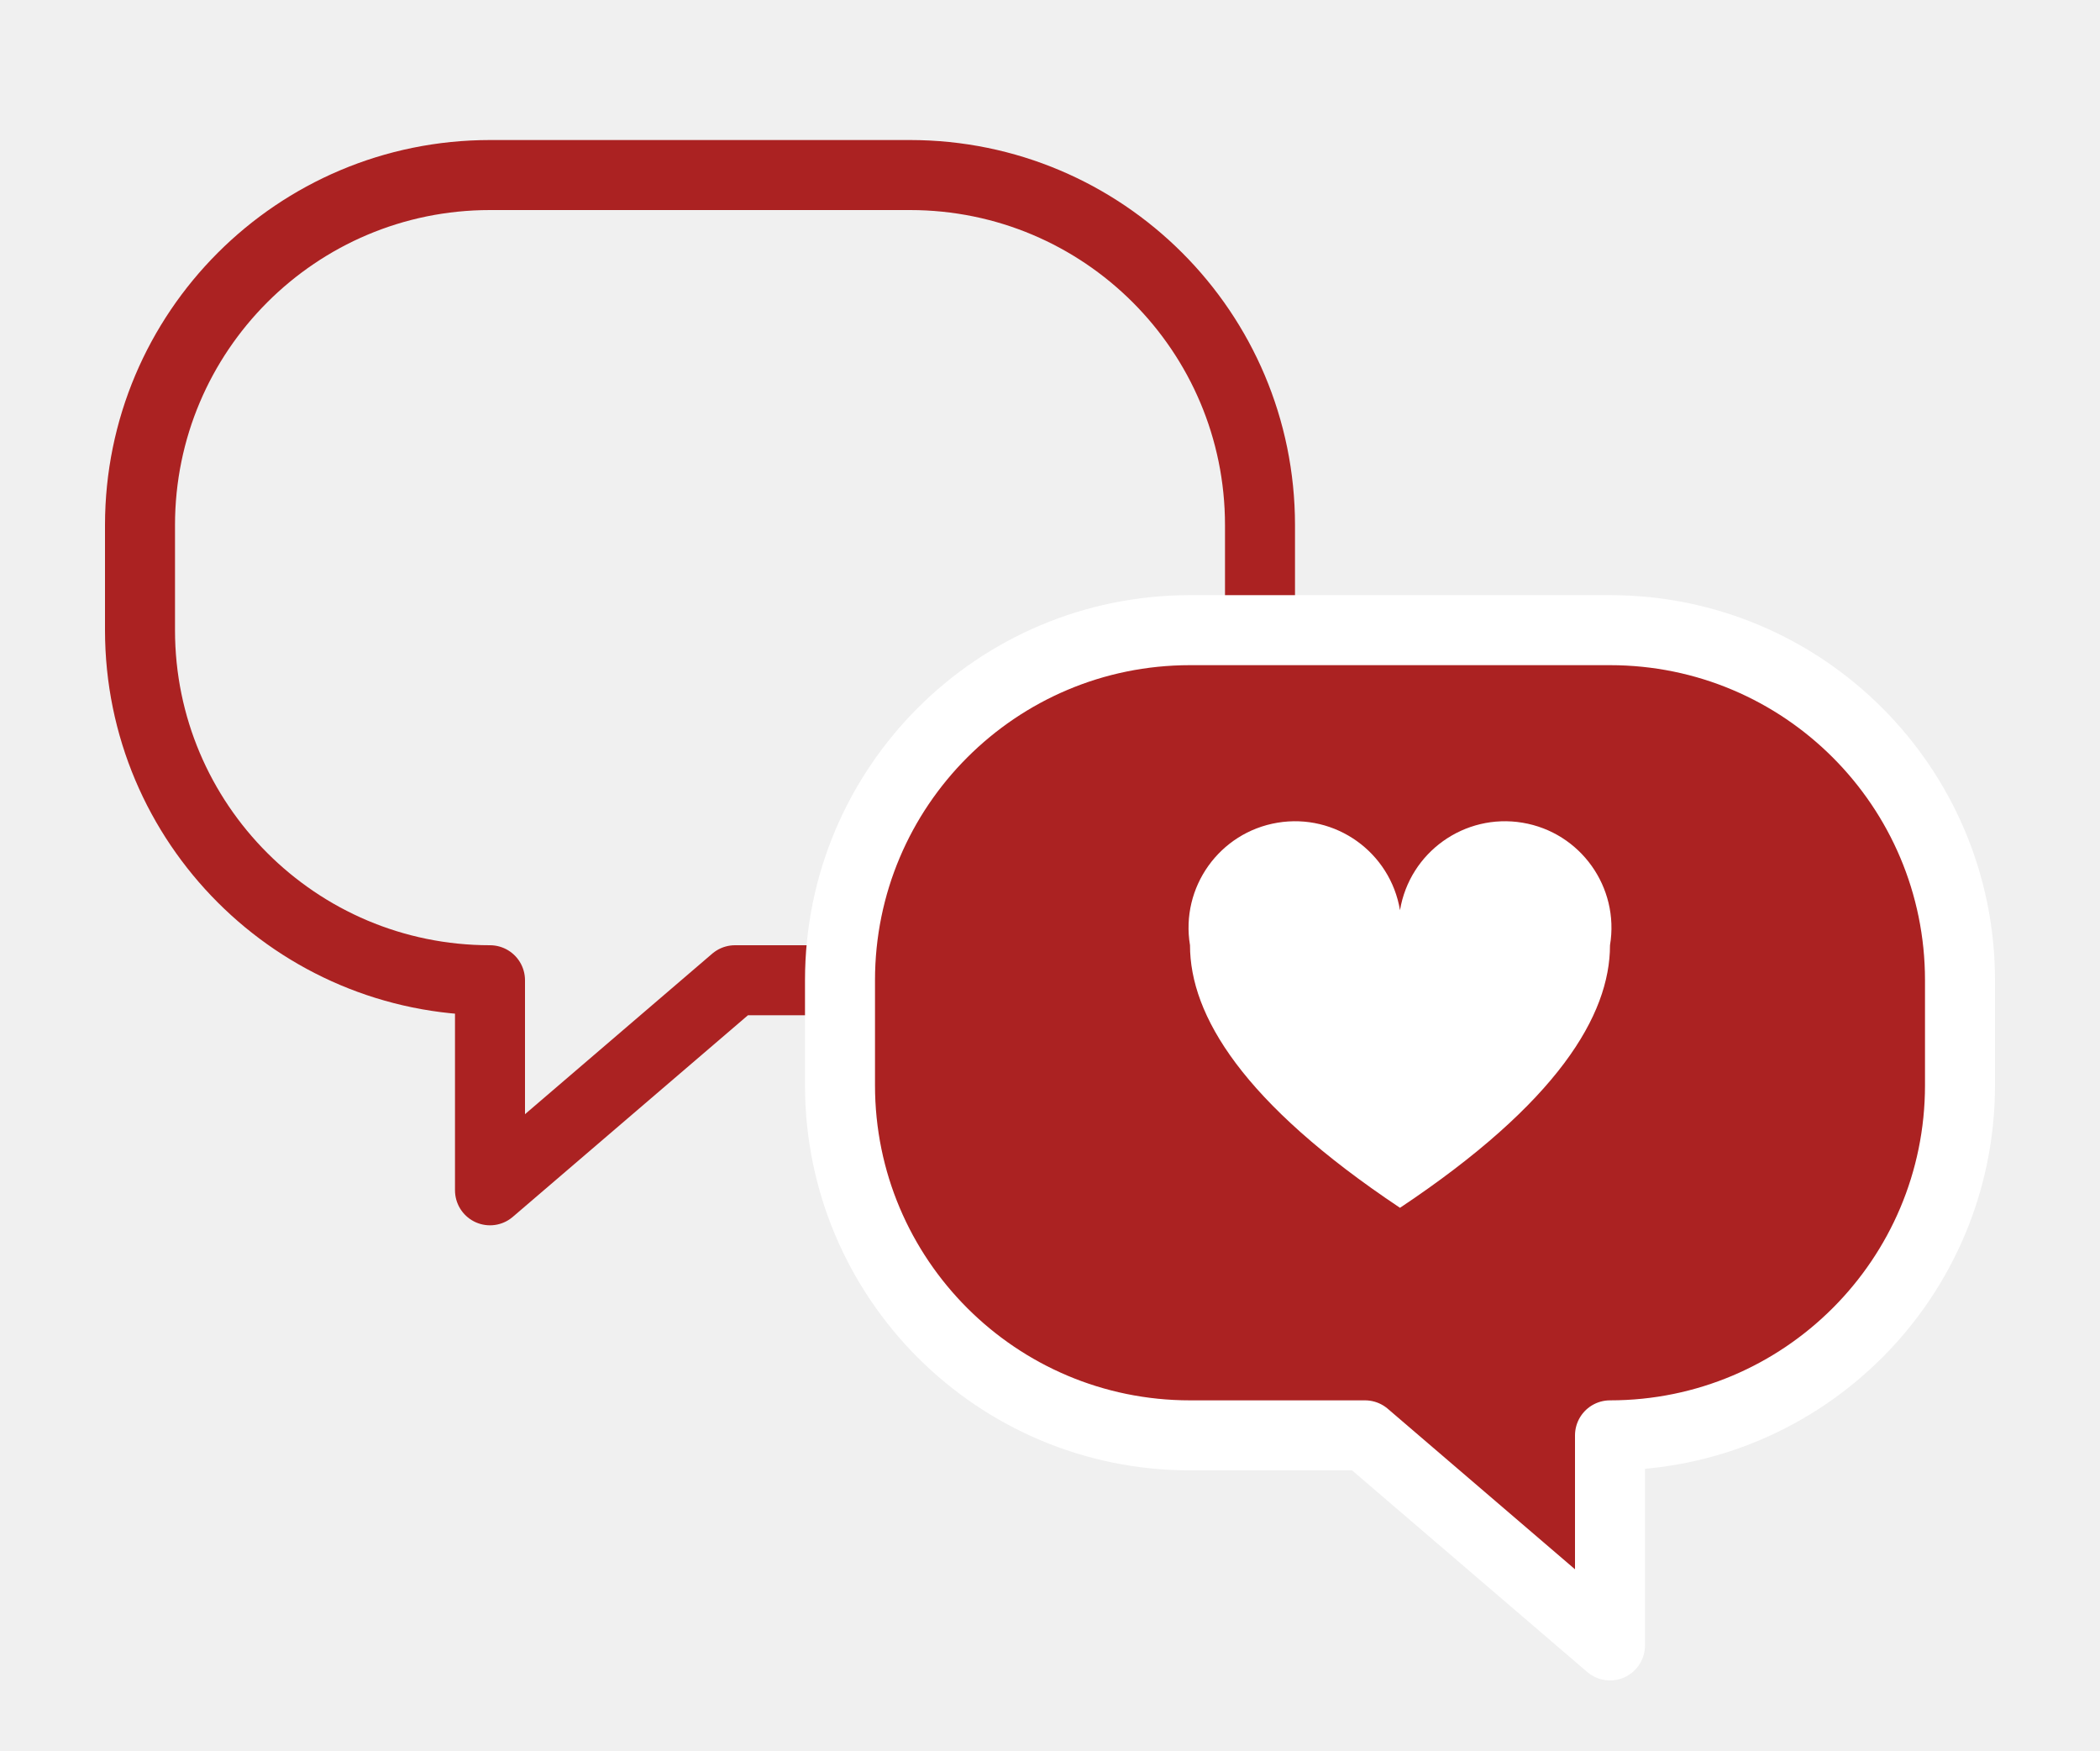
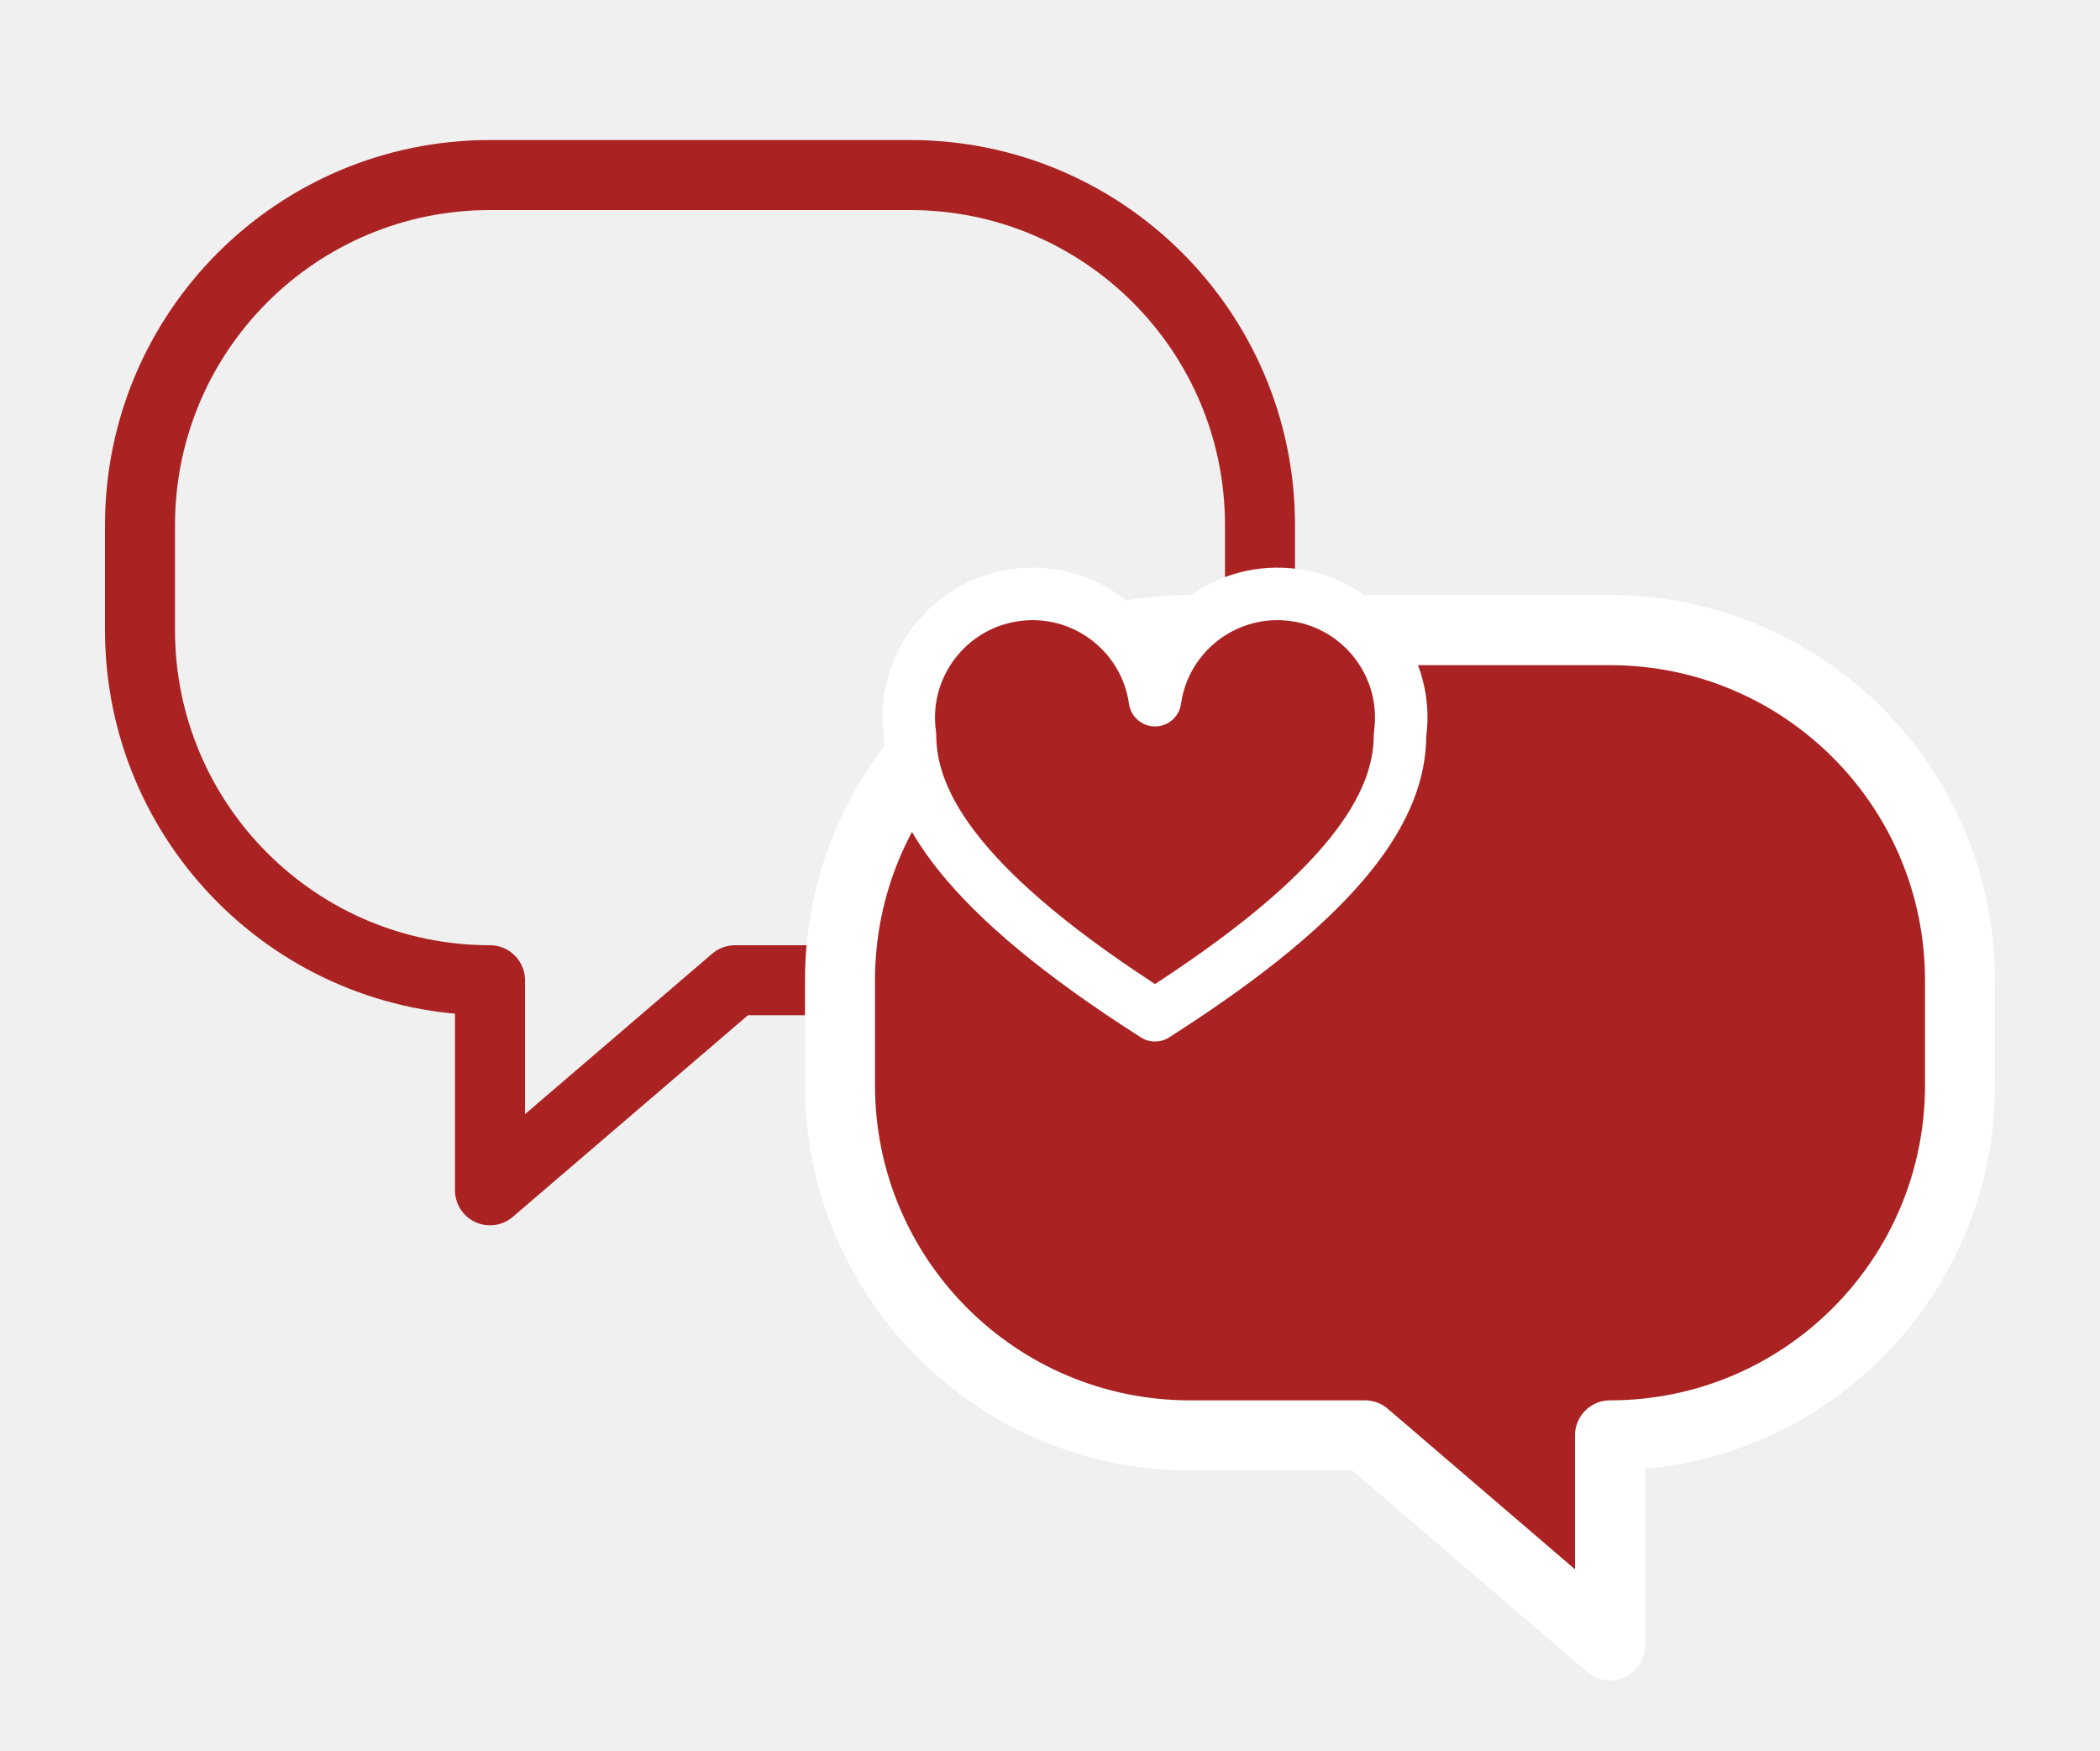
<svg xmlns="http://www.w3.org/2000/svg" viewBox="0 0 120 100" fill="none">
  <path d="M28 10H52A20 20 0 0 1 72 30V36A20 20 0 0 1 52 56H42L28 68V56A20 20 0 0 1 8 36V30A20 20 0 0 1 28 10Z" stroke="#AB2222" stroke-width="4" stroke-linejoin="round" />
  <path d="M68 36H92A20 20 0 0 1 112 56V62A20 20 0 0 1 92 82V94L78 82H68A20 20 0 0 1 48 62V56A20 20 0 0 1 68 36Z" fill="#AB2222" stroke="#fff" stroke-width="4" stroke-linejoin="round" />
-   <path d="M80 69C71 63 68 58 68 54a6 6 0 0 1 12-2a6 6 0 0 1 12 2c0 4-3 9-12 15Z" fill="#fff" />
+   <path d="M66 58C55 51 52 46 52 42a7 7 0 0 1 14-2a7 7 0 0 1 14 2c0 4-3 9-14 16Z" fill="#AB2222" stroke="#fff" stroke-width="3" stroke-linejoin="round" />
</svg>
